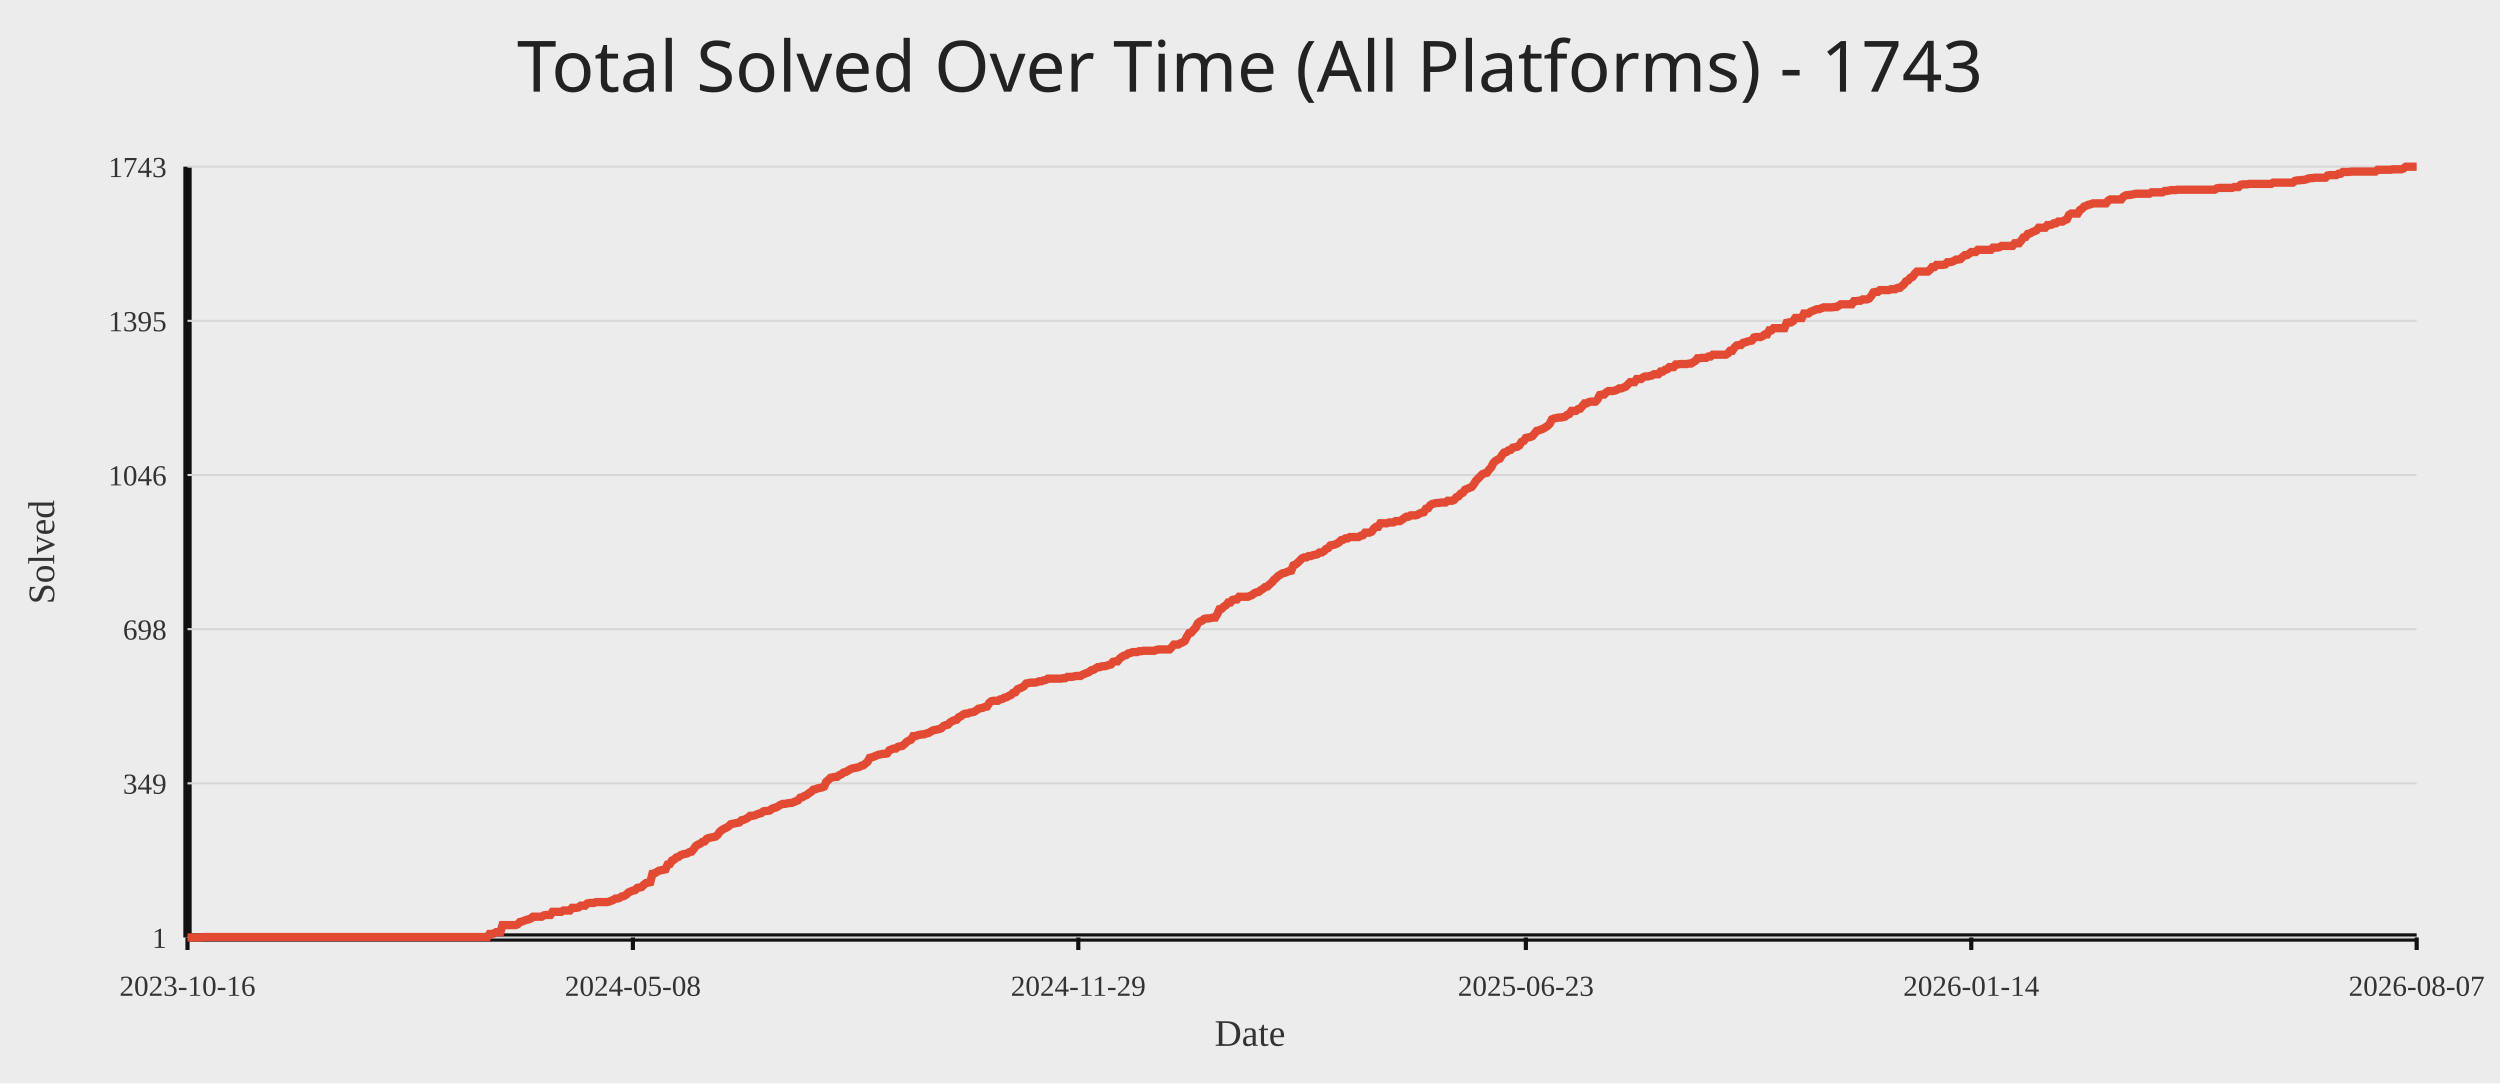
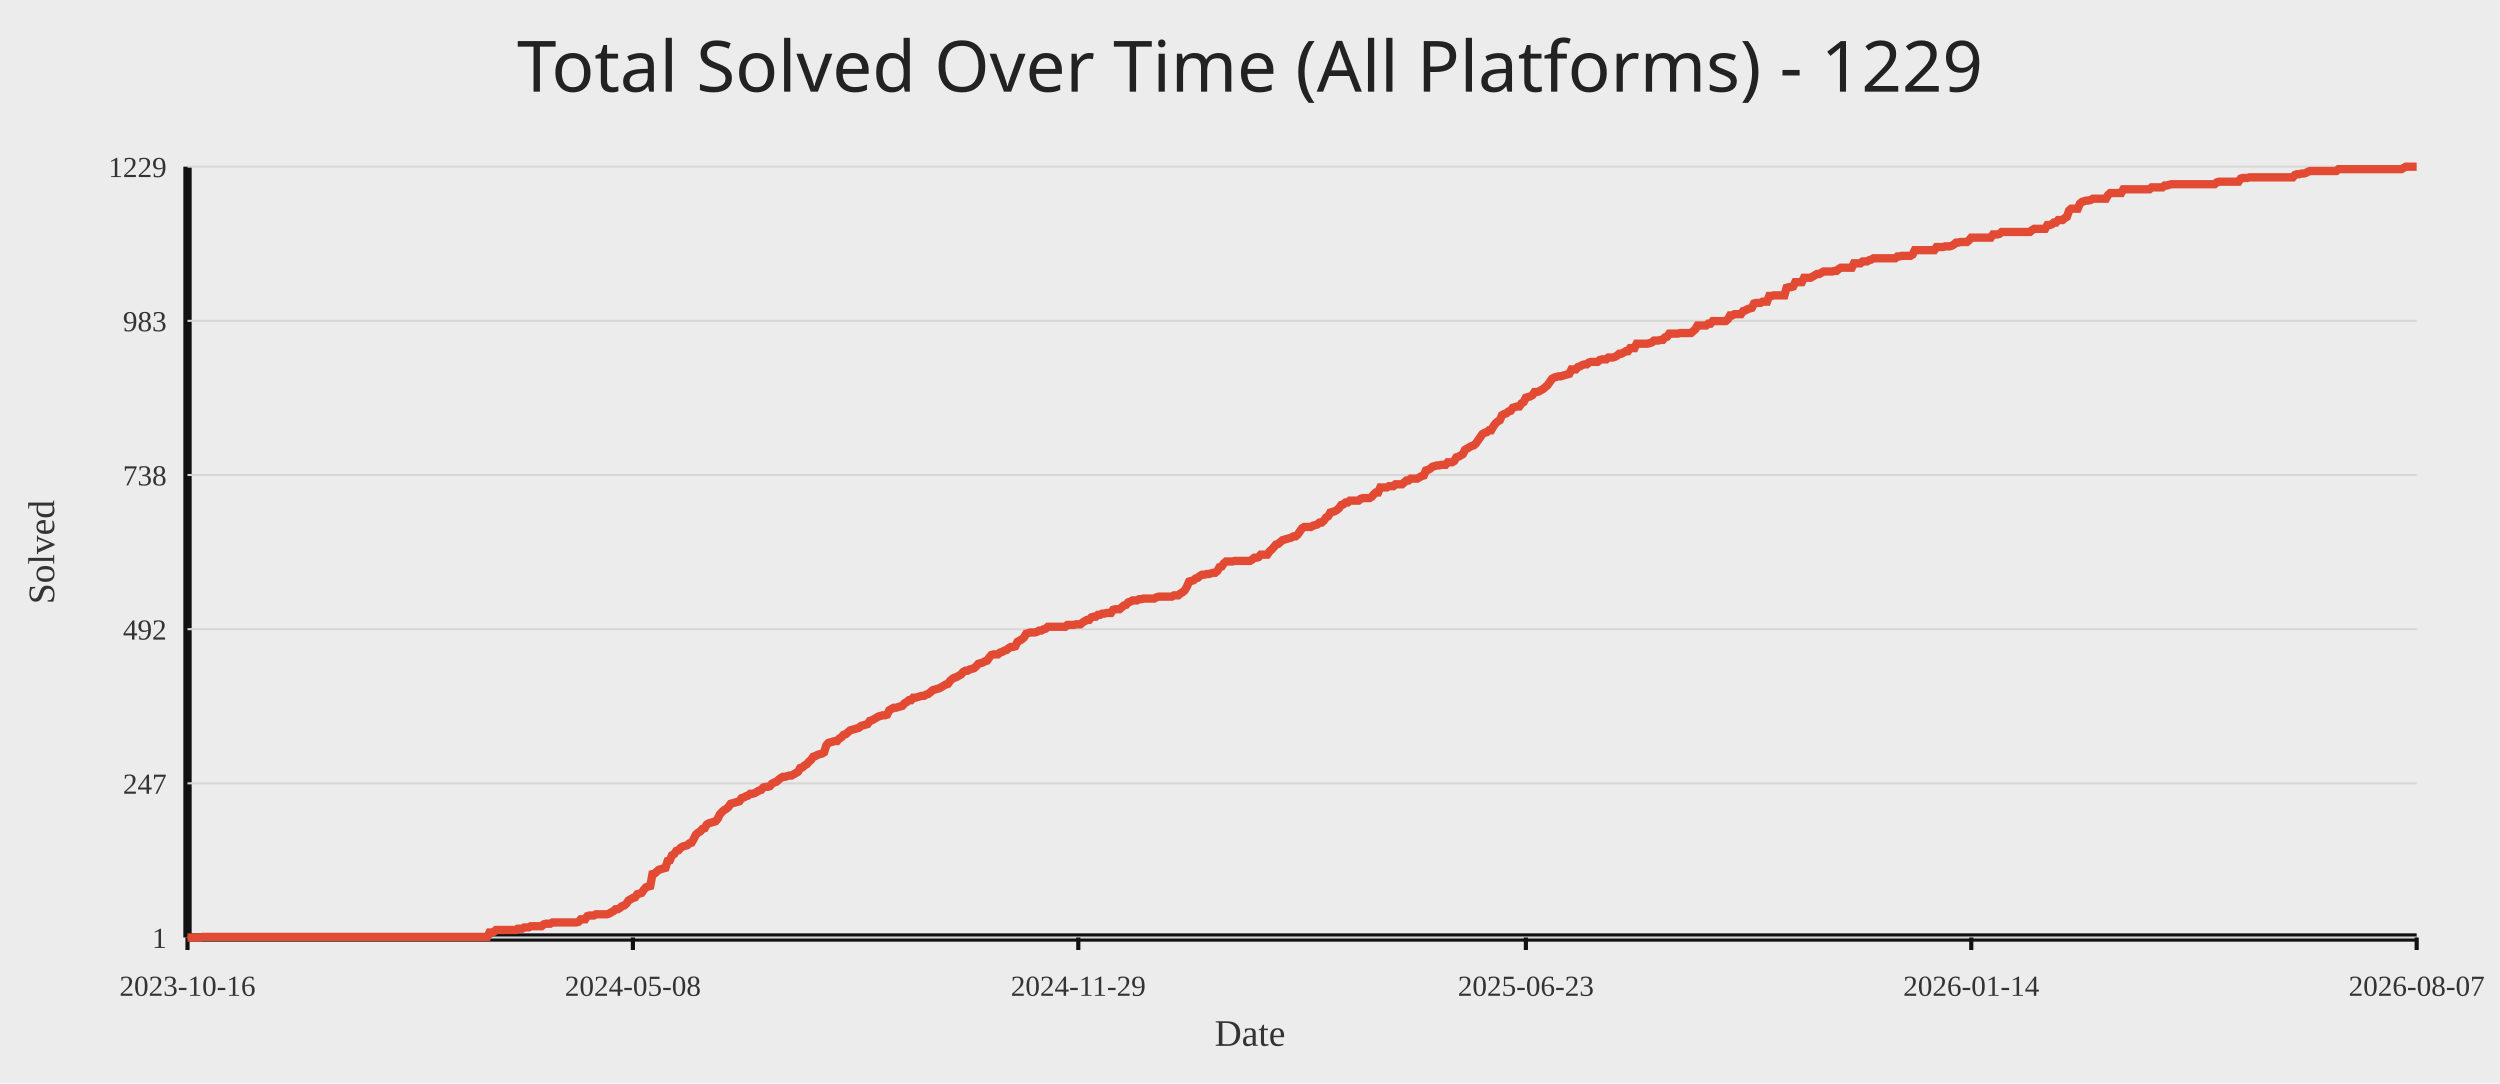
<svg xmlns="http://www.w3.org/2000/svg" width="1200" height="520">
  <rect width="100%" height="100%" fill="#ececec" />
-   <text x="50%" y="44" text-anchor="middle" fill="#222" font-size="34" font-family="Comic Sans MS, Segoe UI">Total Solved Over Time (All Platforms) - 1743</text>
+   <text x="50%" y="44" text-anchor="middle" fill="#222" font-size="34" font-family="Comic Sans MS, Segoe UI">Total Solved Over Time (All Platforms) - 1229</text>
  <line x1="90" y1="450" x2="1160" y2="450" stroke="#111" stroke-width="4" />
  <line x1="90" y1="80" x2="90" y2="450" stroke="#111" stroke-width="4" />
  <line x1="90" y1="450.00" x2="1160" y2="450.00" stroke="#d7d7d7" stroke-width="1" />
  <text x="80" y="455.00" text-anchor="end" fill="#333" font-size="14">1</text>
  <line x1="90" y1="376.00" x2="1160" y2="376.00" stroke="#d7d7d7" stroke-width="1" />
-   <text x="80" y="381.00" text-anchor="end" fill="#333" font-size="14">349</text>
+   <text x="80" y="381.00" text-anchor="end" fill="#333" font-size="14">247</text>
  <line x1="90" y1="302.00" x2="1160" y2="302.00" stroke="#d7d7d7" stroke-width="1" />
-   <text x="80" y="307.00" text-anchor="end" fill="#333" font-size="14">698</text>
+   <text x="80" y="307.00" text-anchor="end" fill="#333" font-size="14">492</text>
  <line x1="90" y1="228.00" x2="1160" y2="228.00" stroke="#d7d7d7" stroke-width="1" />
-   <text x="80" y="233.00" text-anchor="end" fill="#333" font-size="14">1046</text>
+   <text x="80" y="233.00" text-anchor="end" fill="#333" font-size="14">738</text>
  <line x1="90" y1="154.00" x2="1160" y2="154.00" stroke="#d7d7d7" stroke-width="1" />
-   <text x="80" y="159.00" text-anchor="end" fill="#333" font-size="14">1395</text>
+   <text x="80" y="159.00" text-anchor="end" fill="#333" font-size="14">983</text>
  <line x1="90" y1="80.00" x2="1160" y2="80.00" stroke="#d7d7d7" stroke-width="1" />
-   <text x="80" y="85.00" text-anchor="end" fill="#333" font-size="14">1743</text>
+   <text x="80" y="85.00" text-anchor="end" fill="#333" font-size="14">1229</text>
  <line x1="90.00" y1="450" x2="90.00" y2="456" stroke="#111" stroke-width="2" />
  <text x="90.00" y="478" text-anchor="middle" fill="#333" font-size="14">2023-10-16</text>
  <line x1="303.79" y1="450" x2="303.79" y2="456" stroke="#111" stroke-width="2" />
  <text x="303.79" y="478" text-anchor="middle" fill="#333" font-size="14">2024-05-08</text>
  <line x1="517.58" y1="450" x2="517.58" y2="456" stroke="#111" stroke-width="2" />
  <text x="517.58" y="478" text-anchor="middle" fill="#333" font-size="14">2024-11-29</text>
  <line x1="732.42" y1="450" x2="732.42" y2="456" stroke="#111" stroke-width="2" />
  <text x="732.42" y="478" text-anchor="middle" fill="#333" font-size="14">2025-06-23</text>
  <line x1="946.21" y1="450" x2="946.21" y2="456" stroke="#111" stroke-width="2" />
  <text x="946.21" y="478" text-anchor="middle" fill="#333" font-size="14">2026-01-14</text>
  <line x1="1160.00" y1="450" x2="1160.00" y2="456" stroke="#111" stroke-width="2" />
  <text x="1160.00" y="478" text-anchor="middle" fill="#333" font-size="14">2026-08-07</text>
-   <polyline fill="none" stroke="#e24a33" stroke-width="4" points="90.00,450.00 91.04,450.00 92.09,450.00 93.13,450.00 94.17,450.00 95.21,450.00 96.26,450.00 97.30,449.79 98.34,449.79 99.39,449.79 100.43,449.79 101.47,449.79 102.51,449.79 103.56,449.79 104.60,449.79 105.64,449.79 106.69,449.79 107.73,449.79 108.77,449.79 109.81,449.79 110.86,449.79 111.90,449.79 112.94,449.79 113.99,449.79 115.03,449.79 116.07,449.79 117.12,449.79 118.16,449.79 119.20,449.79 120.24,449.79 121.29,449.79 122.33,449.79 123.37,449.79 124.42,449.79 125.46,449.79 126.50,449.79 127.54,449.79 128.59,449.79 129.63,449.79 130.67,449.79 131.72,449.79 132.76,449.79 133.80,449.79 134.84,449.79 135.89,449.79 136.93,449.79 137.97,449.79 139.02,449.79 140.06,449.79 141.10,449.79 142.14,449.79 143.19,449.79 144.23,449.79 145.27,449.79 146.32,449.79 147.36,449.79 148.40,449.79 149.44,449.79 150.49,449.79 151.53,449.79 152.57,449.79 153.62,449.79 154.66,449.79 155.70,449.79 156.74,449.79 157.79,449.79 158.83,449.79 159.87,449.79 160.92,449.79 161.96,449.79 163.00,449.79 164.04,449.79 165.09,449.79 166.13,449.79 167.17,449.79 168.22,449.79 169.26,449.79 170.30,449.79 171.35,449.79 172.39,449.79 173.43,449.79 174.47,449.79 175.52,449.79 176.56,449.79 177.60,449.79 178.65,449.79 179.69,449.79 180.73,449.79 181.77,449.79 182.82,449.79 183.86,449.79 184.90,449.79 185.95,449.79 186.99,449.79 188.03,449.79 189.07,449.79 190.12,449.79 191.16,449.79 192.20,449.79 193.25,449.79 194.29,449.79 195.33,449.79 196.37,449.79 197.42,449.79 198.46,449.79 199.50,449.79 200.55,449.79 201.59,449.79 202.63,449.79 203.67,449.79 204.72,449.79 205.76,449.79 206.80,449.79 207.85,449.79 208.89,449.79 209.93,449.79 210.97,449.79 212.02,449.79 213.06,449.79 214.10,449.79 215.15,449.79 216.19,449.79 217.23,449.79 218.27,449.79 219.32,449.79 220.36,449.79 221.40,449.79 222.45,449.79 223.49,449.79 224.53,449.79 225.58,449.79 226.62,449.79 227.66,449.79 228.70,449.79 229.75,449.79 230.79,449.79 231.83,449.79 232.88,449.79 233.92,449.79 234.96,448.30 236.00,448.30 237.05,448.09 238.09,447.45 239.13,447.45 240.18,447.45 241.22,444.05 242.26,444.05 243.30,444.05 244.35,444.05 245.39,444.05 246.43,444.05 247.48,444.05 248.52,443.63 249.56,442.57 250.60,442.35 251.65,441.93 252.69,441.50 253.73,441.29 254.78,440.87 255.82,440.02 256.86,440.02 257.90,440.02 258.95,440.02 259.99,440.02 261.03,439.38 262.08,439.17 263.12,439.17 264.16,439.17 265.20,437.68 266.25,437.68 267.29,437.68 268.33,437.68 269.38,437.68 270.42,437.04 271.46,437.04 272.50,437.04 273.55,437.04 274.59,435.77 275.63,435.77 276.68,435.77 277.72,435.56 278.76,434.71 279.81,434.71 280.85,434.71 281.89,433.65 282.93,433.43 283.98,433.43 285.02,433.43 286.06,433.01 287.11,433.01 288.15,433.01 289.19,433.01 290.23,433.01 291.28,433.01 292.32,432.80 293.36,432.37 294.41,431.95 295.45,431.31 296.49,431.31 297.53,430.88 298.58,430.25 299.62,430.03 300.66,429.40 301.71,428.34 302.75,427.91 303.79,427.49 304.83,427.27 305.88,426.21 306.92,426.00 307.96,425.79 309.01,424.72 310.05,423.87 311.09,423.66 312.13,423.45 313.18,419.41 314.22,419.20 315.26,418.56 316.31,417.93 317.35,417.72 318.39,417.50 319.43,417.29 320.48,414.95 321.52,414.74 322.56,413.04 323.61,412.62 324.65,411.56 325.69,411.34 326.73,410.49 327.78,410.07 328.82,409.86 329.86,409.64 330.91,409.01 331.95,408.79 332.99,407.52 334.04,406.03 335.08,405.40 336.12,404.97 337.16,404.12 338.21,403.91 339.25,402.63 340.29,402.21 341.34,402.00 342.38,401.79 343.42,401.57 344.46,400.72 345.51,399.24 346.55,398.39 347.59,397.75 348.64,397.32 349.68,396.69 350.72,395.63 351.76,395.41 352.81,395.20 353.85,394.99 354.89,394.78 355.94,393.71 356.98,393.50 358.02,393.08 359.06,392.44 360.11,391.59 361.15,391.59 362.19,391.38 363.24,390.95 364.28,390.53 365.32,390.32 366.36,389.47 367.41,389.25 368.45,389.25 369.49,389.04 370.54,388.19 371.58,387.77 372.62,387.55 373.66,386.92 374.71,386.28 375.75,385.86 376.79,385.86 377.84,385.64 378.88,385.43 379.92,385.43 380.96,385.01 382.01,384.58 383.05,384.16 384.09,382.88 385.14,382.67 386.18,382.03 387.22,381.61 388.27,380.76 389.31,380.12 390.35,379.06 391.39,378.85 392.44,378.42 393.48,378.21 394.52,378.00 395.57,377.57 396.61,375.24 397.65,374.39 398.69,373.32 399.74,373.11 400.78,372.90 401.82,372.90 402.87,372.05 403.91,371.62 404.95,370.77 405.99,370.56 407.04,369.93 408.08,369.29 409.12,368.86 410.17,368.65 411.21,368.44 412.25,368.23 413.29,367.59 414.34,367.38 415.38,366.53 416.42,365.68 417.47,363.77 418.51,363.55 419.55,363.13 420.59,362.70 421.64,362.28 422.68,362.07 423.72,361.85 424.77,361.85 425.81,361.64 426.85,360.15 427.89,359.73 428.94,359.31 429.98,359.31 431.02,358.46 432.07,358.24 433.11,358.03 434.15,357.18 435.19,356.12 436.24,355.48 437.28,355.06 438.32,353.36 439.37,353.36 440.41,352.93 441.45,352.72 442.50,352.51 443.54,352.51 444.58,352.08 445.62,351.87 446.67,351.23 447.71,350.60 448.75,350.38 449.80,350.17 450.84,349.96 451.88,349.54 452.92,348.47 453.97,348.05 455.01,347.84 456.05,346.77 457.10,346.14 458.14,345.71 459.18,345.50 460.22,344.23 461.27,343.80 462.31,342.95 463.35,342.53 464.40,342.53 465.44,342.10 466.48,341.89 467.52,341.68 468.57,341.04 469.61,340.19 470.65,339.98 471.70,339.76 472.74,339.34 473.78,339.13 474.82,337.43 475.87,336.58 476.91,336.37 477.95,336.37 479.00,336.37 480.04,335.73 481.08,335.52 482.12,334.88 483.17,334.67 484.21,334.03 485.25,333.61 486.30,332.54 487.34,332.33 488.38,330.84 489.42,330.42 490.47,329.99 491.51,329.36 492.55,328.08 493.60,327.87 494.64,327.66 495.68,327.66 496.73,327.66 497.77,327.45 498.81,327.02 499.85,327.02 500.90,326.60 501.94,326.38 502.98,325.75 504.03,325.75 505.07,325.75 506.11,325.75 507.15,325.75 508.20,325.75 509.24,325.75 510.28,325.53 511.33,325.53 512.37,324.90 513.41,324.90 514.45,324.90 515.50,324.68 516.54,324.47 517.58,324.47 518.63,324.47 519.67,323.83 520.71,323.41 521.75,322.99 522.80,322.56 523.84,321.71 524.88,321.50 525.93,320.86 526.97,320.22 528.01,320.22 529.05,319.80 530.10,319.80 531.14,319.59 532.18,319.16 533.23,318.95 534.27,317.68 535.31,317.46 536.35,317.46 537.40,316.19 538.44,315.34 539.48,314.70 540.53,314.49 541.57,313.64 542.61,313.43 543.65,313.00 544.70,313.00 545.74,313.00 546.78,312.58 547.83,312.58 548.87,312.37 549.91,312.37 550.96,312.37 552.00,312.37 553.04,312.37 554.08,312.37 555.13,311.94 556.17,311.73 557.21,311.73 558.26,311.73 559.30,311.73 560.34,311.73 561.38,311.73 562.43,310.67 563.47,309.39 564.51,309.39 565.56,309.39 566.60,308.75 567.64,308.33 568.68,307.69 569.73,305.57 570.77,303.87 571.81,303.66 572.86,302.38 573.90,301.32 574.94,299.20 575.98,298.35 577.03,297.92 578.07,297.07 579.11,296.86 580.16,296.86 581.20,296.65 582.24,296.44 583.28,296.44 584.33,294.74 585.37,292.40 586.41,292.19 587.46,291.13 588.50,290.49 589.54,289.21 590.58,289.21 591.63,287.94 592.67,287.73 593.71,287.73 594.76,286.45 595.80,286.45 596.84,286.45 597.88,286.45 598.93,286.45 599.97,286.03 601.01,285.60 602.06,284.75 603.10,284.33 604.14,284.12 605.19,283.27 606.23,282.63 607.27,281.78 608.31,281.57 609.36,280.51 610.40,279.66 611.44,278.38 612.49,277.53 613.53,276.47 614.57,275.83 615.61,275.20 616.66,274.98 617.70,274.56 618.74,274.13 619.79,273.92 620.83,271.37 621.87,270.95 622.91,270.10 623.96,269.04 625.00,267.97 626.04,267.55 627.09,267.55 628.13,266.91 629.17,266.91 630.21,266.49 631.26,266.27 632.30,266.06 633.34,265.21 634.39,265.21 635.43,264.58 636.47,263.51 637.51,263.09 638.56,261.81 639.60,261.60 640.64,261.39 641.69,260.96 642.73,260.33 643.77,259.27 644.81,259.05 645.86,258.42 646.90,258.42 647.94,257.78 648.99,257.78 650.03,257.78 651.07,257.78 652.12,257.78 653.16,257.14 654.20,256.93 655.24,255.65 656.29,255.65 657.33,255.65 658.37,255.23 659.42,253.74 660.46,252.89 661.50,252.89 662.54,251.19 663.59,251.19 664.63,251.19 665.67,251.19 666.72,250.77 667.76,250.77 668.80,250.77 669.84,250.13 670.89,250.13 671.93,250.13 672.97,249.49 674.02,248.65 675.06,248.01 676.10,248.01 677.14,247.37 678.19,247.37 679.23,247.37 680.27,247.16 681.32,246.52 682.36,246.10 683.40,245.88 684.44,244.18 685.49,243.97 686.53,242.49 687.57,241.85 688.62,241.64 689.66,241.42 690.70,241.42 691.74,241.21 692.79,241.21 693.83,241.21 694.87,240.36 695.92,240.36 696.96,240.36 698.00,239.94 699.04,238.66 700.09,238.24 701.13,236.96 702.17,236.54 703.22,235.05 704.26,234.63 705.30,234.20 706.35,233.78 707.39,232.50 708.43,230.80 709.47,229.74 710.52,228.68 711.56,227.62 712.60,227.19 713.65,226.98 714.69,225.49 715.73,224.43 716.77,222.31 717.82,221.25 718.86,220.61 719.90,220.18 720.95,218.48 721.99,217.21 723.03,217.00 724.07,216.15 725.12,215.94 726.16,214.87 727.20,214.66 728.25,214.45 729.29,213.81 730.33,212.11 731.37,211.69 732.42,210.20 733.46,209.99 734.50,209.78 735.55,209.35 736.59,208.08 737.63,206.80 738.67,206.59 739.72,206.17 740.76,205.74 741.80,205.10 742.85,204.47 743.89,203.40 744.93,201.28 745.97,200.86 747.02,200.64 748.06,200.43 749.10,200.43 750.15,200.22 751.19,200.01 752.23,199.16 753.27,198.73 754.32,197.24 755.36,197.24 756.40,197.24 757.45,196.39 758.49,196.18 759.53,194.91 760.58,193.63 761.62,193.63 762.66,193.00 763.70,192.78 764.75,192.78 765.79,192.78 766.83,191.72 767.88,189.60 768.92,189.39 769.96,189.39 771.00,188.32 772.05,187.69 773.09,187.69 774.13,187.69 775.18,187.47 776.22,187.05 777.26,186.41 778.30,186.41 779.35,185.99 780.39,185.56 781.43,184.50 782.48,183.44 783.52,183.44 784.56,183.44 785.60,181.95 786.65,181.95 787.69,181.95 788.73,181.10 789.78,180.68 790.82,180.68 791.86,180.46 792.90,180.25 793.95,179.62 794.99,179.62 796.03,179.62 797.08,178.34 798.12,178.34 799.16,177.49 800.20,177.28 801.25,176.22 802.29,176.22 803.33,176.22 804.38,174.94 805.42,174.94 806.46,174.73 807.50,174.73 808.55,174.73 809.59,174.73 810.63,174.52 811.68,174.52 812.72,173.88 813.76,173.24 814.81,171.97 815.85,171.97 816.89,171.76 817.93,171.76 818.98,171.76 820.02,171.12 821.06,171.12 822.11,170.27 823.15,170.27 824.19,170.27 825.23,170.27 826.28,170.27 827.32,170.27 828.36,170.27 829.41,169.63 830.45,168.36 831.49,168.36 832.53,166.87 833.58,165.81 834.62,165.60 835.66,165.60 836.71,164.54 837.75,164.32 838.79,163.90 839.83,163.69 840.88,163.47 841.92,161.99 842.96,161.77 844.01,161.77 845.05,161.77 846.09,161.35 847.13,160.50 848.18,160.50 849.22,158.59 850.26,158.59 851.31,157.53 852.35,157.53 853.39,157.53 854.43,157.53 855.48,157.53 856.52,157.53 857.56,154.98 858.61,154.76 859.65,154.76 860.69,154.13 861.73,152.64 862.78,152.64 863.82,152.64 864.86,152.64 865.91,150.52 866.95,150.52 867.99,150.52 869.04,149.67 870.08,149.24 871.12,148.82 872.16,148.39 873.21,148.39 874.25,147.97 875.29,147.54 876.34,147.54 877.38,147.54 878.42,147.54 879.46,147.54 880.51,147.33 881.55,147.33 882.59,146.69 883.64,146.06 884.68,146.06 885.72,146.06 886.76,146.06 887.81,146.06 888.85,146.06 889.89,144.57 890.94,144.57 891.98,144.36 893.02,144.36 894.06,143.72 895.11,143.72 896.15,143.72 897.19,143.30 898.24,142.02 899.28,140.32 900.32,140.11 901.36,140.11 902.41,139.26 903.45,139.26 904.49,139.26 905.54,139.26 906.58,139.26 907.62,138.83 908.66,138.83 909.71,138.83 910.75,138.20 911.79,138.20 912.84,137.35 913.88,136.50 914.92,135.01 915.96,134.59 917.01,133.31 918.05,132.89 919.09,131.40 920.14,130.34 921.18,130.34 922.22,130.34 923.27,130.34 924.31,130.34 925.35,130.34 926.39,129.49 927.44,128.21 928.48,128.21 929.52,127.15 930.57,127.15 931.61,127.15 932.65,127.15 933.69,126.94 934.74,125.88 935.78,125.88 936.82,125.67 937.87,125.24 938.91,124.60 939.95,124.60 940.99,124.39 942.04,123.33 943.08,122.48 944.12,122.48 945.17,121.84 946.21,120.99 947.25,120.99 948.29,120.99 949.34,119.93 950.38,119.93 951.42,119.93 952.47,119.93 953.51,119.93 954.55,119.93 955.59,119.93 956.64,118.87 957.68,118.87 958.72,118.87 959.77,118.66 960.81,118.02 961.85,118.02 962.89,118.02 963.94,118.02 964.98,118.02 966.02,118.02 967.07,116.75 968.11,116.75 969.15,116.75 970.19,115.47 971.24,113.98 972.28,113.77 973.32,112.28 974.37,112.07 975.41,111.44 976.45,111.01 977.50,110.59 978.54,109.31 979.58,109.31 980.62,109.31 981.67,109.31 982.71,108.04 983.75,108.04 984.80,107.82 985.84,107.19 986.88,107.19 987.92,106.34 988.97,106.34 990.01,106.34 991.05,105.70 992.10,105.28 993.14,103.15 994.18,102.51 995.22,102.51 996.27,102.51 997.31,102.51 998.35,100.82 999.40,100.18 1000.44,99.12 1001.48,98.69 1002.52,98.27 1003.57,98.05 1004.61,97.63 1005.65,97.63 1006.70,97.63 1007.74,97.63 1008.78,97.63 1009.82,97.63 1010.87,97.63 1011.91,96.35 1012.95,95.72 1014.00,95.72 1015.04,95.72 1016.08,95.72 1017.12,95.72 1018.17,95.72 1019.21,94.44 1020.25,93.81 1021.30,93.59 1022.34,93.59 1023.38,93.38 1024.42,93.17 1025.47,92.96 1026.51,92.96 1027.55,92.96 1028.60,92.96 1029.64,92.96 1030.68,92.96 1031.73,92.96 1032.77,92.32 1033.81,92.32 1034.85,92.32 1035.90,92.32 1036.94,92.32 1037.98,92.32 1039.03,91.68 1040.07,91.68 1041.11,91.47 1042.15,91.26 1043.20,91.26 1044.24,91.26 1045.28,91.04 1046.33,91.04 1047.37,91.04 1048.41,91.04 1049.45,91.04 1050.50,91.04 1051.54,91.04 1052.58,91.04 1053.63,91.04 1054.67,91.04 1055.71,91.04 1056.75,91.04 1057.80,91.04 1058.84,91.04 1059.88,91.04 1060.93,91.04 1061.97,91.04 1063.01,91.04 1064.05,90.41 1065.10,90.20 1066.14,90.20 1067.18,90.20 1068.23,90.20 1069.27,90.20 1070.31,90.20 1071.35,90.20 1072.40,89.77 1073.44,89.77 1074.48,89.77 1075.53,88.71 1076.57,88.50 1077.61,88.50 1078.65,88.50 1079.70,88.28 1080.74,88.28 1081.78,88.28 1082.83,88.28 1083.87,88.28 1084.91,88.28 1085.96,88.28 1087.00,88.28 1088.04,88.28 1089.08,88.28 1090.13,88.28 1091.17,87.65 1092.21,87.65 1093.26,87.65 1094.30,87.65 1095.34,87.65 1096.38,87.65 1097.43,87.65 1098.47,87.65 1099.51,87.65 1100.56,87.65 1101.60,86.80 1102.64,86.58 1103.68,86.58 1104.73,86.37 1105.77,86.37 1106.81,86.16 1107.86,85.73 1108.90,85.52 1109.94,85.52 1110.98,85.31 1112.03,85.31 1113.07,85.31 1114.11,85.31 1115.16,85.31 1116.20,85.31 1117.24,84.25 1118.28,84.04 1119.33,84.04 1120.37,84.04 1121.41,84.04 1122.46,83.40 1123.50,83.40 1124.54,82.55 1125.58,82.55 1126.63,82.55 1127.67,82.55 1128.71,82.34 1129.76,82.34 1130.80,82.34 1131.84,82.34 1132.88,82.34 1133.93,82.34 1134.97,82.34 1136.01,82.34 1137.06,82.34 1138.10,82.34 1139.14,82.34 1140.19,82.34 1141.23,81.49 1142.27,81.49 1143.31,81.49 1144.36,81.49 1145.40,81.49 1146.44,81.49 1147.49,81.49 1148.53,81.27 1149.57,81.27 1150.61,81.27 1151.66,81.27 1152.70,81.27 1153.74,80.85 1154.79,80.00 1155.83,80.00 1156.87,80.00 1157.91,80.00 1158.96,80.00 1160.00,80.00" />
+   <polyline fill="none" stroke="#e24a33" stroke-width="4" points="90.00,450.00 91.04,450.00 92.09,450.00 93.13,450.00 94.17,450.00 95.21,450.00 96.26,450.00 97.30,449.70 98.34,449.70 99.39,449.70 100.43,449.70 101.47,449.70 102.51,449.70 103.56,449.70 104.60,449.70 105.64,449.70 106.69,449.70 107.73,449.70 108.77,449.70 109.81,449.70 110.86,449.70 111.90,449.70 112.94,449.70 113.99,449.70 115.03,449.70 116.07,449.70 117.12,449.70 118.16,449.70 119.20,449.70 120.24,449.70 121.29,449.70 122.33,449.70 123.37,449.70 124.42,449.70 125.46,449.70 126.50,449.70 127.54,449.70 128.59,449.70 129.63,449.70 130.67,449.70 131.72,449.70 132.76,449.70 133.80,449.70 134.84,449.70 135.89,449.70 136.93,449.70 137.97,449.70 139.02,449.70 140.06,449.70 141.10,449.70 142.14,449.70 143.19,449.70 144.23,449.70 145.27,449.70 146.32,449.70 147.36,449.70 148.40,449.70 149.44,449.70 150.49,449.70 151.53,449.70 152.57,449.70 153.62,449.70 154.66,449.70 155.70,449.70 156.74,449.70 157.79,449.70 158.83,449.70 159.87,449.70 160.92,449.70 161.96,449.70 163.00,449.70 164.04,449.70 165.09,449.70 166.13,449.70 167.17,449.70 168.22,449.70 169.26,449.70 170.30,449.70 171.35,449.70 172.39,449.70 173.43,449.70 174.47,449.70 175.52,449.70 176.56,449.70 177.60,449.70 178.65,449.70 179.69,449.70 180.73,449.70 181.77,449.70 182.82,449.70 183.86,449.70 184.90,449.70 185.95,449.70 186.99,449.70 188.03,449.70 189.07,449.70 190.12,449.70 191.16,449.70 192.20,449.70 193.25,449.70 194.29,449.70 195.33,449.70 196.37,449.70 197.42,449.70 198.46,449.70 199.50,449.70 200.55,449.70 201.59,449.70 202.63,449.70 203.67,449.70 204.72,449.70 205.76,449.70 206.80,449.70 207.85,449.70 208.89,449.70 209.93,449.70 210.97,449.70 212.02,449.70 213.06,449.70 214.10,449.70 215.15,449.70 216.19,449.70 217.23,449.70 218.27,449.70 219.32,449.70 220.36,449.70 221.40,449.70 222.45,449.70 223.49,449.70 224.53,449.70 225.58,449.70 226.62,449.70 227.66,449.70 228.70,449.70 229.75,449.70 230.79,449.70 231.83,449.70 232.88,449.70 233.92,449.70 234.96,447.59 236.00,447.59 237.05,447.29 238.09,446.38 239.13,446.38 240.18,446.38 241.22,446.38 242.26,446.38 243.30,446.38 244.35,446.38 245.39,446.38 246.43,446.38 247.48,446.38 248.52,445.78 249.56,445.78 250.60,445.78 251.65,445.18 252.69,445.18 253.73,445.18 254.78,444.58 255.82,444.58 256.86,444.58 257.90,444.58 258.95,444.58 259.99,444.58 261.03,443.67 262.08,443.37 263.12,443.37 264.16,443.37 265.20,442.77 266.25,442.77 267.29,442.77 268.33,442.77 269.38,442.77 270.42,442.77 271.46,442.77 272.50,442.77 273.55,442.77 274.59,442.77 275.63,442.77 276.68,442.77 277.72,442.47 278.76,441.26 279.81,441.26 280.85,441.26 281.89,439.76 282.93,439.45 283.98,439.45 285.02,439.45 286.06,438.85 287.11,438.85 288.15,438.85 289.19,438.85 290.23,438.85 291.28,438.85 292.32,438.55 293.36,437.95 294.41,437.35 295.45,436.44 296.49,436.44 297.53,435.84 298.58,434.93 299.62,434.63 300.66,433.73 301.71,432.22 302.75,431.62 303.79,431.02 304.83,430.72 305.88,429.21 306.92,428.91 307.96,428.61 309.01,427.10 310.05,425.90 311.09,425.59 312.13,425.29 313.18,419.57 314.22,419.27 315.26,418.36 316.31,417.46 317.35,417.16 318.39,416.86 319.43,416.56 320.48,413.24 321.52,412.94 322.56,410.53 323.61,409.93 324.65,408.42 325.69,408.12 326.73,406.91 327.78,406.31 328.82,406.01 329.86,405.71 330.91,404.80 331.95,404.50 332.99,402.70 334.04,400.59 335.08,399.68 336.12,399.08 337.16,397.87 338.21,397.57 339.25,395.77 340.29,395.16 341.34,394.86 342.38,394.56 343.42,394.26 344.46,393.05 345.51,390.94 346.55,389.74 347.59,388.84 348.64,388.23 349.68,387.33 350.72,385.82 351.76,385.52 352.81,385.22 353.85,384.92 354.89,384.62 355.94,383.11 356.98,382.81 358.02,382.21 359.06,381.91 360.11,381.00 361.15,381.00 362.19,380.70 363.24,380.10 364.28,379.50 365.32,379.19 366.36,377.99 367.41,377.69 368.45,377.69 369.49,377.39 370.54,376.18 371.58,375.58 372.62,375.28 373.66,374.37 374.71,373.47 375.75,372.87 376.79,372.87 377.84,372.57 378.88,372.26 379.92,372.26 380.96,371.66 382.01,371.06 383.05,370.46 384.09,368.65 385.14,368.35 386.18,367.44 387.22,366.84 388.27,365.64 389.31,364.73 390.35,363.22 391.39,362.92 392.44,362.32 393.48,362.02 394.52,361.72 395.57,361.12 396.61,357.80 397.65,356.60 398.69,356.29 399.74,355.99 400.78,355.69 401.82,355.69 402.87,354.49 403.91,353.88 404.95,352.68 405.99,352.38 407.04,351.47 408.08,350.57 409.12,350.27 410.17,349.97 411.21,349.67 412.25,349.36 413.29,348.46 414.34,348.16 415.38,347.86 416.42,347.56 417.47,346.05 418.51,345.75 419.55,345.15 420.59,344.54 421.64,343.94 422.68,343.64 423.72,343.34 424.77,343.34 425.81,343.04 426.85,340.93 427.89,340.33 428.94,339.72 429.98,339.72 431.02,339.42 432.07,339.12 433.11,338.82 434.15,337.61 435.19,337.01 436.24,336.11 437.28,336.11 438.32,334.90 439.37,334.90 440.41,334.60 441.45,334.30 442.50,334.00 443.54,334.00 444.58,333.40 445.62,333.09 446.67,332.19 447.71,331.29 448.75,330.99 449.80,330.68 450.84,330.38 451.88,329.78 452.92,329.18 453.97,328.57 455.01,328.27 456.05,326.77 457.10,325.86 458.14,325.26 459.18,324.96 460.22,324.36 461.27,323.75 462.31,322.55 463.35,321.95 464.40,321.95 465.44,321.34 466.48,321.04 467.52,320.74 468.57,319.84 469.61,318.63 470.65,318.33 471.70,318.03 472.74,317.43 473.78,317.13 474.82,315.62 475.87,314.41 476.91,314.11 477.95,314.11 479.00,314.11 480.04,313.21 481.08,312.91 482.12,312.30 483.17,312.00 484.21,311.10 485.25,310.50 486.30,310.50 487.34,310.20 488.38,308.09 489.42,307.48 490.47,306.88 491.51,305.98 492.55,304.17 493.60,303.87 494.64,303.57 495.68,303.57 496.73,303.57 497.77,303.27 498.81,302.66 499.85,302.66 500.90,302.06 501.94,301.76 502.98,300.86 504.03,300.86 505.07,300.86 506.11,300.86 507.15,300.86 508.20,300.86 509.24,300.86 510.28,300.86 511.33,300.86 512.37,299.95 513.41,299.95 514.45,299.95 515.50,299.95 516.54,299.65 517.58,299.65 518.63,299.65 519.67,298.75 520.71,298.14 521.75,297.54 522.80,297.54 523.84,296.34 524.88,296.03 525.93,296.03 526.97,295.13 528.01,295.13 529.05,294.53 530.10,294.53 531.14,294.23 532.18,294.23 533.23,294.23 534.27,292.72 535.31,292.42 536.35,292.42 537.40,292.42 538.44,291.51 539.48,290.61 540.53,290.31 541.57,289.10 542.61,288.80 543.65,288.20 544.70,288.20 545.74,288.20 546.78,287.60 547.83,287.60 548.87,287.30 549.91,287.30 550.96,287.30 552.00,287.30 553.04,287.30 554.08,287.30 555.13,286.69 556.17,286.39 557.21,286.39 558.26,286.39 559.30,286.39 560.34,286.39 561.38,286.39 562.43,286.39 563.47,285.79 564.51,285.79 565.56,285.79 566.60,284.89 567.64,284.28 568.68,283.38 569.73,281.57 570.77,279.16 571.81,278.86 572.86,278.56 573.90,277.65 574.94,277.35 575.98,276.45 577.03,275.85 578.07,275.85 579.11,275.55 580.16,275.55 581.20,275.24 582.24,274.94 583.28,274.94 584.33,274.04 585.37,272.23 586.41,271.93 587.46,270.42 588.50,269.52 589.54,269.52 590.58,269.52 591.63,269.52 592.67,269.22 593.71,269.22 594.76,269.22 595.80,269.22 596.84,269.22 597.88,269.22 598.93,269.22 599.97,269.22 601.01,268.62 602.06,267.71 603.10,267.71 604.14,267.41 605.19,266.21 606.23,266.21 607.27,266.21 608.31,266.21 609.36,264.70 610.40,263.79 611.44,262.59 612.49,261.38 613.53,261.08 614.57,260.18 615.61,259.28 616.66,258.97 617.70,258.67 618.74,258.37 619.79,258.07 620.83,257.47 621.87,257.47 622.91,256.56 623.96,255.06 625.00,253.55 626.04,252.95 627.09,252.95 628.13,252.95 629.17,252.95 630.21,252.35 631.26,252.04 632.30,251.74 633.34,250.84 634.39,250.84 635.43,249.93 636.47,248.43 637.51,247.83 638.56,246.02 639.60,245.72 640.64,245.42 641.69,244.81 642.73,243.91 643.77,242.40 644.81,242.10 645.86,241.20 646.90,241.20 647.94,240.29 648.99,240.29 650.03,240.29 651.07,240.29 652.12,240.29 653.16,239.39 654.20,239.09 655.24,239.09 656.29,239.09 657.33,239.09 658.37,238.49 659.42,237.28 660.46,236.38 661.50,236.38 662.54,233.97 663.59,233.97 664.63,233.97 665.67,233.97 666.72,233.36 667.76,233.36 668.80,233.36 669.84,232.46 670.89,232.46 671.93,232.46 672.97,232.46 674.02,231.56 675.06,230.65 676.10,230.65 677.14,229.75 678.19,229.75 679.23,229.75 680.27,229.75 681.32,229.14 682.36,228.54 683.40,228.24 684.44,225.83 685.49,225.53 686.53,224.93 687.57,224.02 688.62,223.72 689.66,223.42 690.70,223.42 691.74,223.12 692.79,223.12 693.83,223.12 694.87,221.91 695.92,221.91 696.96,221.91 698.00,221.31 699.04,219.50 700.09,219.20 701.13,218.60 702.17,218.00 703.22,215.89 704.26,215.29 705.30,214.68 706.35,214.08 707.39,213.78 708.43,212.87 709.47,211.37 710.52,209.86 711.56,208.36 712.60,207.75 713.65,207.45 714.69,206.55 715.73,206.55 716.77,204.74 717.82,203.23 718.86,202.33 719.90,201.73 720.95,199.32 721.99,198.71 723.03,198.41 724.07,197.51 725.12,197.21 726.16,195.70 727.20,195.40 728.25,195.10 729.29,195.10 730.33,193.59 731.37,192.99 732.42,190.88 733.46,190.58 734.50,190.28 735.55,189.67 736.59,188.17 737.63,188.17 738.67,187.87 739.72,187.26 740.76,186.66 741.80,185.76 742.85,184.85 743.89,183.35 744.93,181.84 745.97,181.24 747.02,180.94 748.06,180.64 749.10,180.64 750.15,180.33 751.19,180.03 752.23,179.73 753.27,179.43 754.32,177.32 755.36,177.32 756.40,177.32 757.45,176.12 758.49,175.81 759.53,175.21 760.58,174.91 761.62,174.91 762.66,174.01 763.70,173.71 764.75,173.71 765.79,173.71 766.83,173.71 767.88,172.80 768.92,172.50 769.96,172.50 771.00,172.50 772.05,171.60 773.09,171.60 774.13,171.60 775.18,171.29 776.22,170.69 777.26,169.79 778.30,169.79 779.35,169.19 780.39,168.58 781.43,168.58 782.48,167.08 783.52,167.08 784.56,167.08 785.60,164.97 786.65,164.97 787.69,164.97 788.73,164.97 789.78,164.97 790.82,164.97 791.86,164.67 792.90,164.36 793.95,163.46 794.99,163.46 796.03,163.46 797.08,163.16 798.12,163.16 799.16,161.95 800.20,161.65 801.25,160.15 802.29,160.15 803.33,160.15 804.38,160.15 805.42,160.15 806.46,159.85 807.50,159.85 808.55,159.85 809.59,159.85 810.63,159.85 811.68,159.85 812.72,158.94 813.76,158.04 814.81,156.23 815.85,156.23 816.89,156.23 817.93,156.23 818.98,156.23 820.02,155.33 821.06,155.33 822.11,154.12 823.15,154.12 824.19,154.12 825.23,154.12 826.28,154.12 827.32,154.12 828.36,154.12 829.41,153.22 830.45,151.41 831.49,151.41 832.53,150.81 833.58,150.81 834.62,150.81 835.66,150.81 836.71,149.30 837.75,149.00 838.79,148.40 839.83,148.09 840.88,147.79 841.92,145.68 842.96,145.38 844.01,145.38 845.05,145.38 846.09,144.78 847.13,144.78 848.18,144.78 849.22,142.07 850.26,142.07 851.31,141.77 852.35,141.77 853.39,141.77 854.43,141.77 855.48,141.77 856.52,141.77 857.56,138.15 858.61,137.85 859.65,137.85 860.69,137.55 861.73,135.44 862.78,135.44 863.82,135.44 864.86,135.44 865.91,133.33 866.95,133.33 867.99,133.33 869.04,133.33 870.08,132.73 871.12,132.13 872.16,131.52 873.21,131.52 874.25,130.92 875.29,130.32 876.34,130.32 877.38,130.32 878.42,130.32 879.46,130.32 880.51,130.02 881.55,130.02 882.59,129.11 883.64,128.51 884.68,128.51 885.72,128.51 886.76,128.51 887.81,128.51 888.85,128.51 889.89,126.40 890.94,126.40 891.98,126.40 893.02,126.40 894.06,125.50 895.11,125.50 896.15,125.50 897.19,124.89 898.24,124.59 899.28,123.99 900.32,123.99 901.36,123.99 902.41,123.99 903.45,123.99 904.49,123.99 905.54,123.99 906.58,123.99 907.62,123.99 908.66,123.99 909.71,123.99 910.75,123.09 911.79,123.09 912.84,122.79 913.88,122.79 914.92,122.79 915.96,122.79 917.01,122.79 918.05,122.18 919.09,120.07 920.14,120.07 921.18,120.07 922.22,120.07 923.27,120.07 924.31,120.07 925.35,120.07 926.39,120.07 927.44,120.07 928.48,120.07 929.52,118.57 930.57,118.57 931.61,118.57 932.65,118.57 933.69,118.27 934.74,118.27 935.78,118.27 936.82,117.96 937.87,117.36 938.91,116.46 939.95,116.46 940.99,116.16 942.04,116.16 943.08,116.16 944.12,116.16 945.17,115.25 946.21,114.05 947.25,114.05 948.29,114.05 949.34,114.05 950.38,114.05 951.42,114.05 952.47,114.05 953.51,114.05 954.55,114.05 955.59,114.05 956.64,112.54 957.68,112.54 958.72,112.54 959.77,112.24 960.81,111.34 961.85,111.34 962.89,111.34 963.94,111.34 964.98,111.34 966.02,111.34 967.07,111.34 968.11,111.34 969.15,111.34 970.19,111.34 971.24,111.34 972.28,111.34 973.32,111.34 974.37,111.34 975.41,110.43 976.45,109.83 977.50,109.83 978.54,109.83 979.58,109.83 980.62,109.83 981.67,109.83 982.71,108.02 983.75,108.02 984.80,107.72 985.84,106.82 986.88,106.82 987.92,105.61 988.97,105.61 990.01,105.61 991.05,104.71 992.10,104.10 993.14,101.09 994.18,100.19 995.22,100.19 996.27,100.19 997.31,100.19 998.35,97.78 999.40,96.87 1000.44,96.57 1001.48,96.27 1002.52,96.27 1003.57,95.97 1004.61,95.37 1005.65,95.37 1006.70,95.37 1007.74,95.37 1008.78,95.37 1009.82,95.37 1010.87,95.37 1011.91,93.56 1012.95,92.65 1014.00,92.65 1015.04,92.65 1016.08,92.65 1017.12,92.65 1018.17,92.65 1019.21,90.85 1020.25,90.85 1021.30,90.85 1022.34,90.85 1023.38,90.85 1024.42,90.85 1025.47,90.85 1026.51,90.85 1027.55,90.85 1028.60,90.85 1029.64,90.85 1030.68,90.85 1031.73,90.85 1032.77,89.94 1033.81,89.94 1034.85,89.94 1035.90,89.94 1036.94,89.94 1037.98,89.94 1039.03,89.04 1040.07,89.04 1041.11,88.74 1042.15,88.44 1043.20,88.44 1044.24,88.44 1045.28,88.44 1046.33,88.44 1047.37,88.44 1048.41,88.44 1049.45,88.44 1050.50,88.44 1051.54,88.44 1052.58,88.44 1053.63,88.44 1054.67,88.44 1055.71,88.44 1056.75,88.44 1057.80,88.44 1058.84,88.44 1059.88,88.44 1060.93,88.44 1061.97,88.44 1063.01,88.44 1064.05,87.53 1065.10,87.23 1066.14,87.23 1067.18,87.23 1068.23,87.23 1069.27,87.23 1070.31,87.23 1071.35,87.23 1072.40,87.23 1073.44,87.23 1074.48,87.23 1075.53,85.72 1076.57,85.42 1077.61,85.42 1078.65,85.42 1079.70,85.12 1080.74,85.12 1081.78,85.12 1082.83,85.12 1083.87,85.12 1084.91,85.12 1085.96,85.12 1087.00,85.12 1088.04,85.12 1089.08,85.12 1090.13,85.12 1091.17,85.12 1092.21,85.12 1093.26,85.12 1094.30,85.12 1095.34,85.12 1096.38,85.12 1097.43,85.12 1098.47,85.12 1099.51,85.12 1100.56,85.12 1101.60,83.92 1102.64,83.62 1103.68,83.62 1104.73,83.31 1105.77,83.31 1106.81,83.01 1107.86,82.41 1108.90,82.11 1109.94,82.11 1110.98,82.11 1112.03,82.11 1113.07,82.11 1114.11,82.11 1115.16,82.11 1116.20,82.11 1117.24,82.11 1118.28,82.11 1119.33,82.11 1120.37,82.11 1121.41,82.11 1122.46,81.21 1123.50,81.21 1124.54,81.21 1125.58,81.21 1126.63,81.21 1127.67,81.21 1128.71,81.21 1129.76,81.21 1130.80,81.21 1131.84,81.21 1132.88,81.21 1133.93,81.21 1134.97,81.21 1136.01,81.21 1137.06,81.21 1138.10,81.21 1139.14,81.21 1140.19,81.21 1141.23,81.21 1142.27,81.21 1143.31,81.21 1144.36,81.21 1145.40,81.21 1146.44,81.21 1147.49,81.21 1148.53,81.21 1149.57,81.21 1150.61,81.21 1151.66,81.21 1152.70,81.21 1153.74,80.60 1154.79,80.00 1155.83,80.00 1156.87,80.00 1157.91,80.00 1158.96,80.00 1160.00,80.00" />
  <text x="50%" y="502" text-anchor="middle" fill="#333" font-size="18">Date</text>
  <text x="26" y="265.00" transform="rotate(-90 26 265.00)" text-anchor="middle" fill="#333" font-size="18">Solved</text>
</svg>
